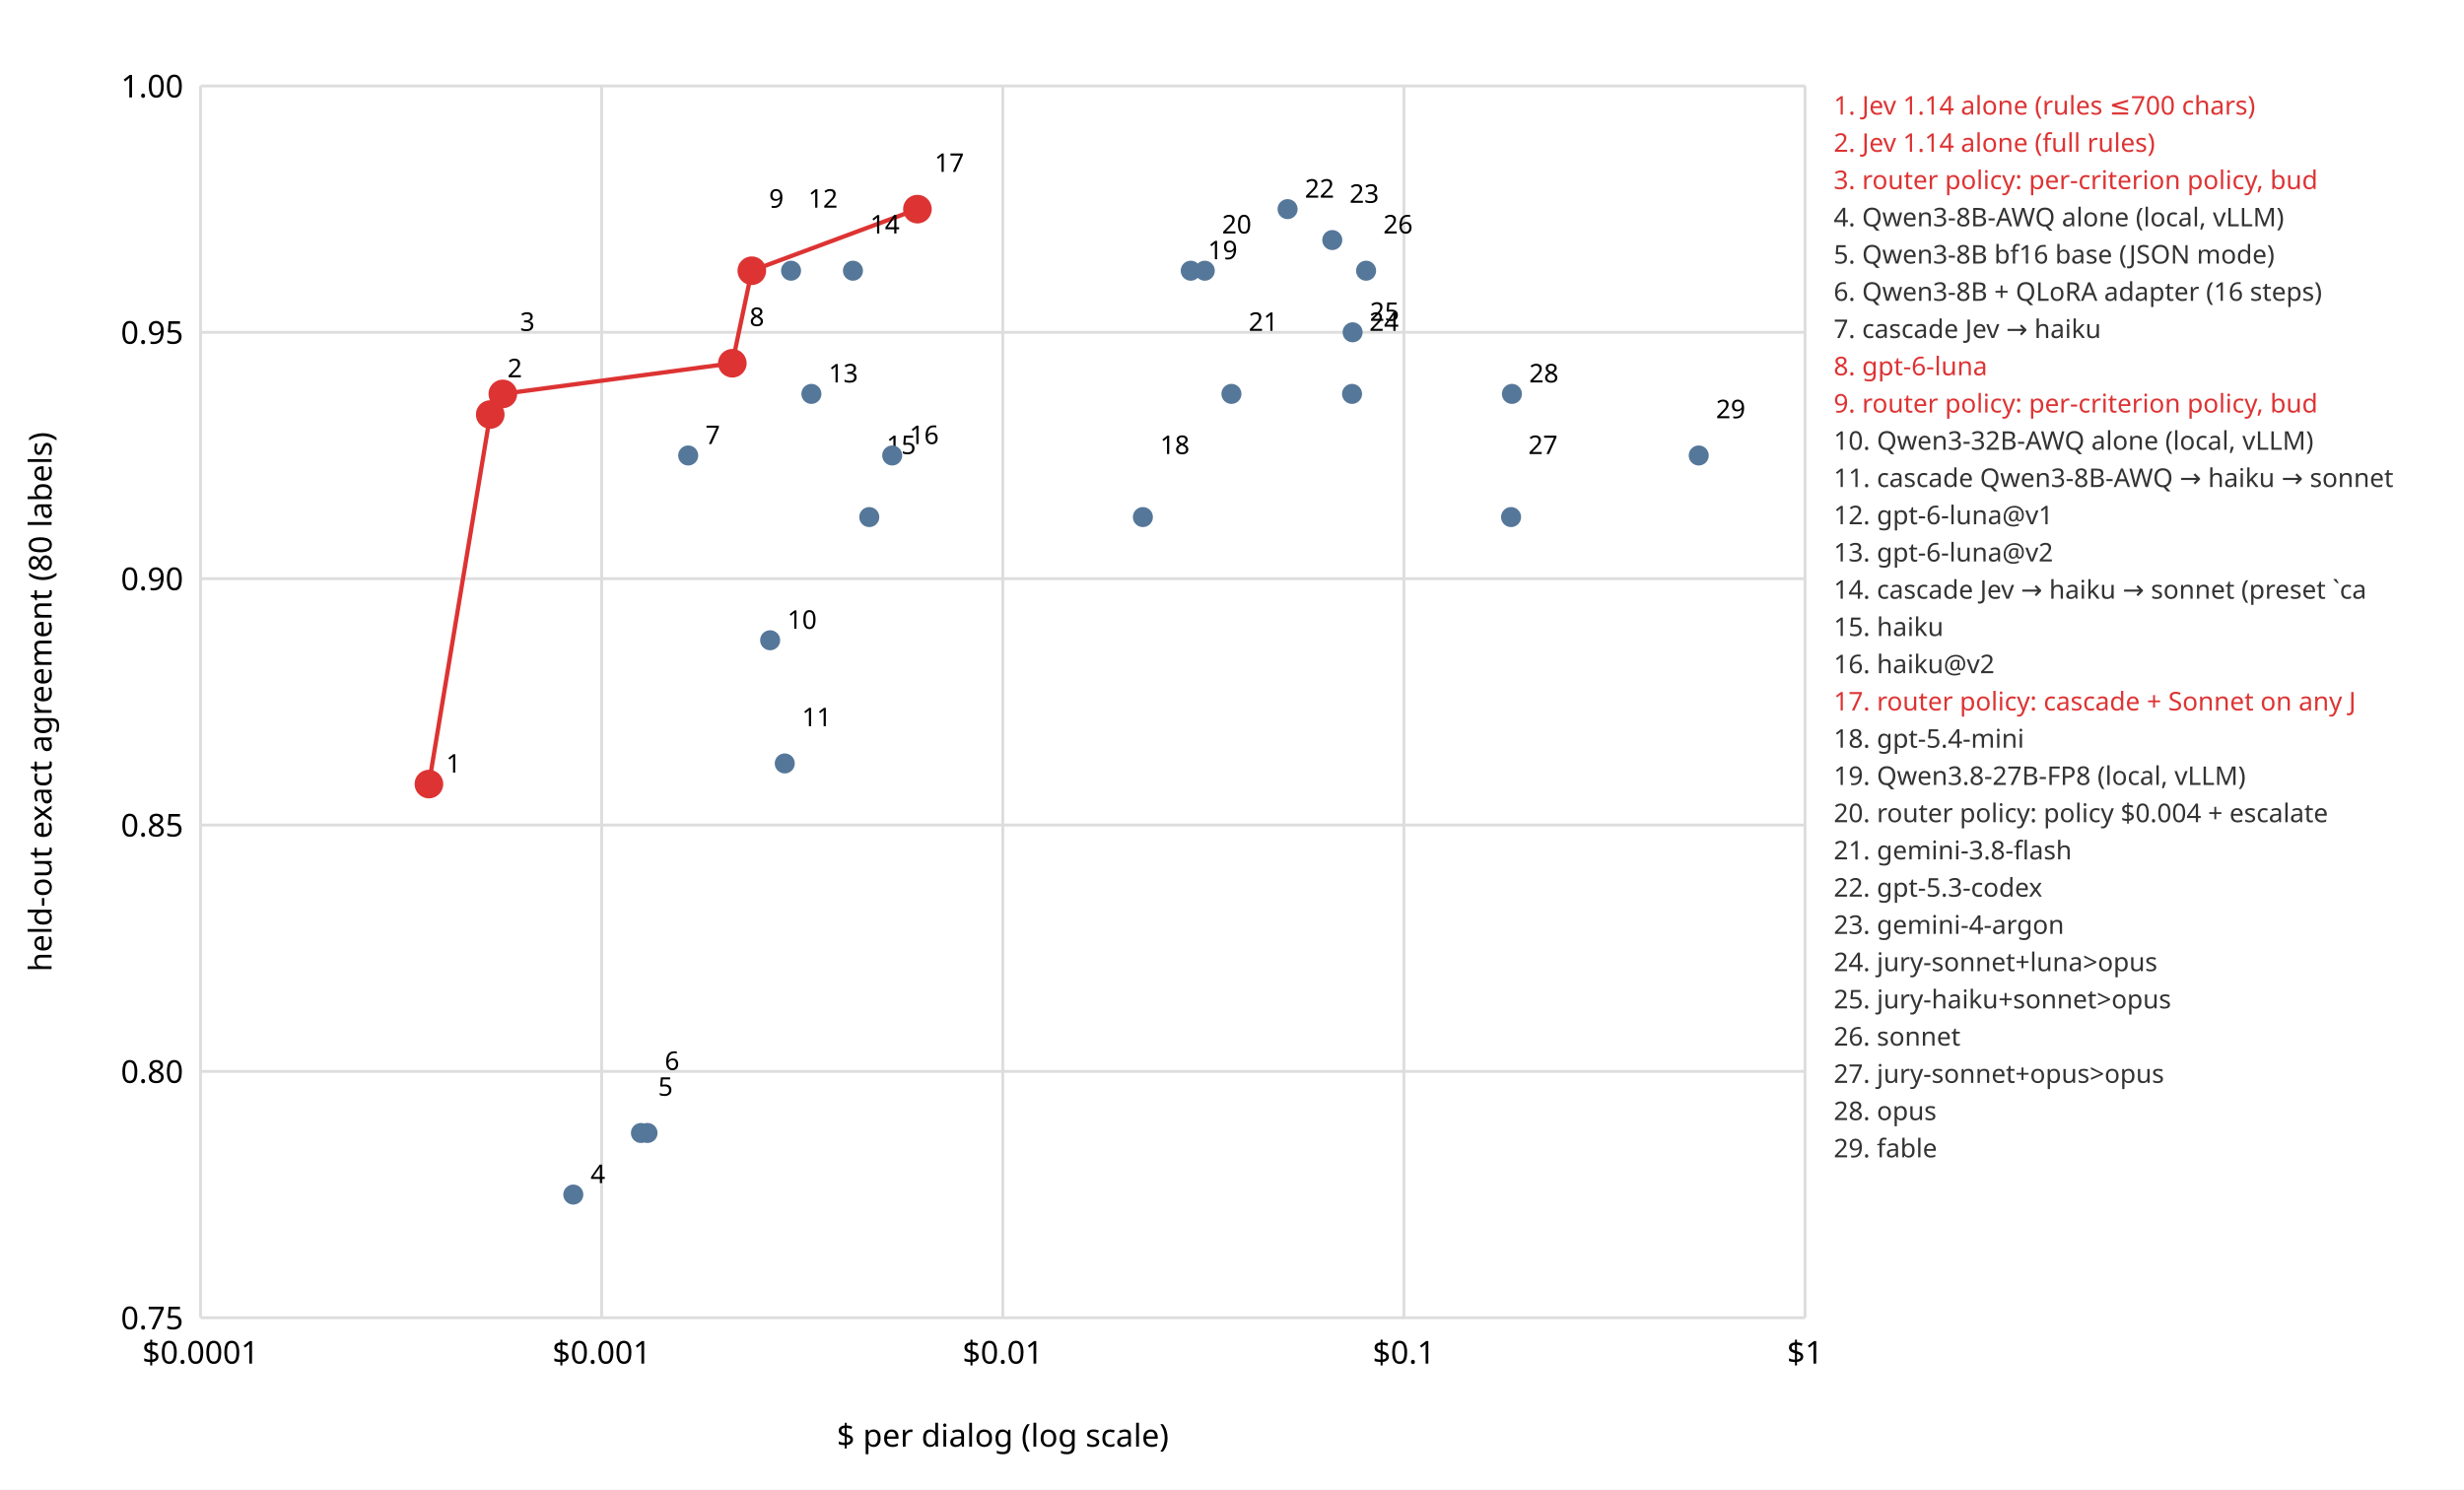
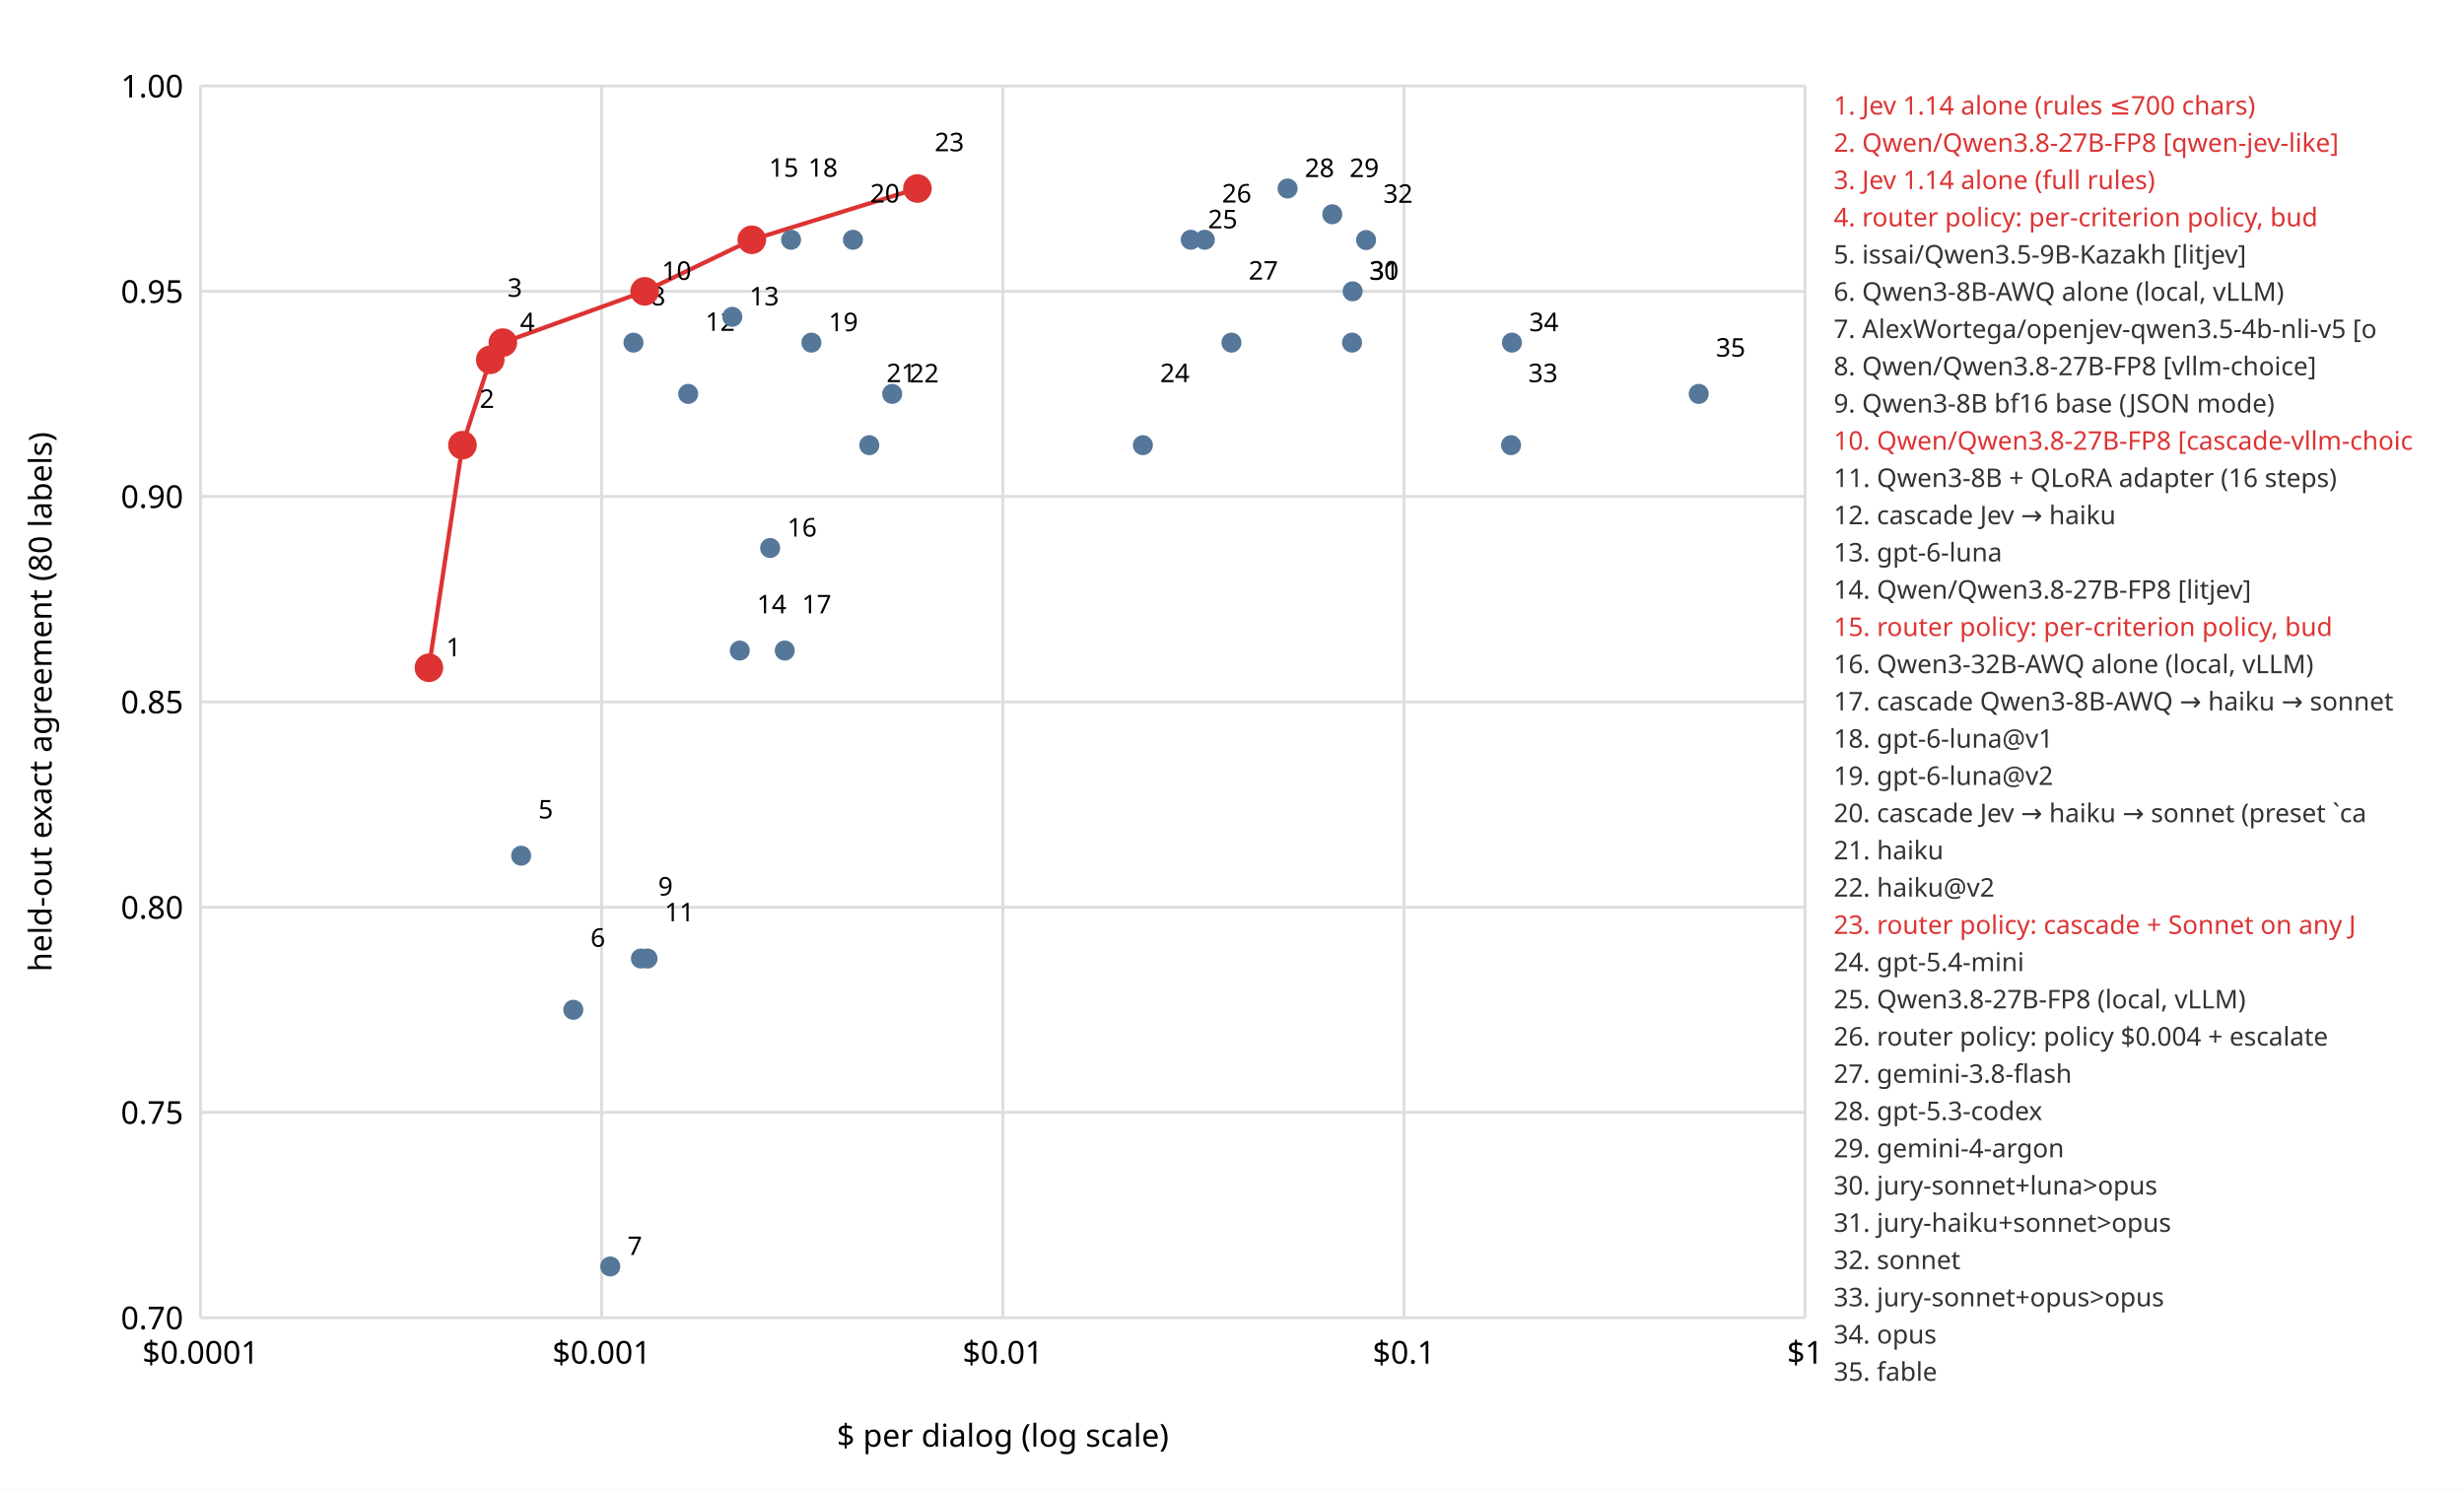
<svg xmlns="http://www.w3.org/2000/svg" width="860" height="520" font-family="sans-serif" font-size="11">
  <rect width="860" height="520" fill="white" />
  <line x1="70.0" y1="30" x2="70.0" y2="460" stroke="#ddd" />
  <text x="70.0" y="476" text-anchor="middle">$0.0001</text>
  <line x1="210.0" y1="30" x2="210.0" y2="460" stroke="#ddd" />
  <text x="210.0" y="476" text-anchor="middle">$0.001</text>
  <line x1="350.0" y1="30" x2="350.0" y2="460" stroke="#ddd" />
  <text x="350.0" y="476" text-anchor="middle">$0.01</text>
  <line x1="490.0" y1="30" x2="490.0" y2="460" stroke="#ddd" />
  <text x="490.0" y="476" text-anchor="middle">$0.1</text>
  <line x1="630.0" y1="30" x2="630.0" y2="460" stroke="#ddd" />
  <text x="630.0" y="476" text-anchor="middle">$1</text>
  <line x1="70" y1="460.0" x2="630" y2="460.0" stroke="#ddd" />
-   <text x="64" y="464.0" text-anchor="end">0.75</text>
-   <line x1="70" y1="374.0" x2="630" y2="374.0" stroke="#ddd" />
-   <text x="64" y="378.0" text-anchor="end">0.80</text>
-   <line x1="70" y1="288.0" x2="630" y2="288.0" stroke="#ddd" />
-   <text x="64" y="292.0" text-anchor="end">0.85</text>
-   <line x1="70" y1="202.0" x2="630" y2="202.0" stroke="#ddd" />
-   <text x="64" y="206.0" text-anchor="end">0.90</text>
-   <line x1="70" y1="116.0" x2="630" y2="116.0" stroke="#ddd" />
-   <text x="64" y="120.0" text-anchor="end">0.95</text>
+   <text x="64" y="464.0" text-anchor="end">0.70</text>
+   <line x1="70" y1="388.3" x2="630" y2="388.3" stroke="#ddd" />
+   <text x="64" y="392.3" text-anchor="end">0.75</text>
+   <line x1="70" y1="316.7" x2="630" y2="316.7" stroke="#ddd" />
+   <text x="64" y="320.7" text-anchor="end">0.80</text>
+   <line x1="70" y1="245.0" x2="630" y2="245.0" stroke="#ddd" />
+   <text x="64" y="249.0" text-anchor="end">0.85</text>
+   <line x1="70" y1="173.3" x2="630" y2="173.3" stroke="#ddd" />
+   <text x="64" y="177.3" text-anchor="end">0.90</text>
+   <line x1="70" y1="101.7" x2="630" y2="101.7" stroke="#ddd" />
+   <text x="64" y="105.7" text-anchor="end">0.95</text>
  <line x1="70" y1="30.0" x2="630" y2="30.0" stroke="#ddd" />
  <text x="64" y="34.0" text-anchor="end">1.00</text>
  <text x="350.0" y="505" text-anchor="middle">$ per dialog (log scale)</text>
  <text x="18" y="245.0" transform="rotate(-90 18 245.0)" text-anchor="middle">held-out exact agreement (80 labels)</text>
-   <polyline fill="none" stroke="#d33" stroke-width="1.5" points="149.7,273.7 171.1,144.7 175.5,137.5 255.6,126.8 262.4,94.5 320.2,73.0" />
-   <circle cx="149.7" cy="273.7" r="5" fill="#d33" />
-   <text x="155.7" y="269.7" font-size="9">1</text>
-   <circle cx="171.1" cy="144.7" r="5" fill="#d33" />
-   <text x="177.1" y="131.7" font-size="9">2</text>
-   <circle cx="175.5" cy="137.5" r="5" fill="#d33" />
-   <text x="181.5" y="115.5" font-size="9">3</text>
-   <circle cx="200.1" cy="417.0" r="3.5" fill="#579" />
-   <text x="206.1" y="413.0" font-size="9">4</text>
-   <circle cx="223.7" cy="395.5" r="3.5" fill="#579" />
-   <text x="229.7" y="382.5" font-size="9">5</text>
-   <circle cx="226.0" cy="395.5" r="3.5" fill="#579" />
-   <text x="232.0" y="373.5" font-size="9">6</text>
-   <circle cx="240.2" cy="159.0" r="3.5" fill="#579" />
-   <text x="246.2" y="155.0" font-size="9">7</text>
-   <circle cx="255.6" cy="126.8" r="5" fill="#d33" />
-   <text x="261.6" y="113.8" font-size="9">8</text>
-   <circle cx="262.4" cy="94.5" r="5" fill="#d33" />
-   <text x="268.4" y="72.5" font-size="9">9</text>
-   <circle cx="268.8" cy="223.5" r="3.5" fill="#579" />
-   <text x="274.8" y="219.5" font-size="9">10</text>
-   <circle cx="273.9" cy="266.5" r="3.5" fill="#579" />
-   <text x="279.9" y="253.5" font-size="9">11</text>
-   <circle cx="276.1" cy="94.5" r="3.5" fill="#579" />
-   <text x="282.1" y="72.5" font-size="9">12</text>
-   <circle cx="283.2" cy="137.5" r="3.5" fill="#579" />
-   <text x="289.2" y="133.5" font-size="9">13</text>
-   <circle cx="297.7" cy="94.5" r="3.5" fill="#579" />
-   <text x="303.7" y="81.5" font-size="9">14</text>
-   <circle cx="303.4" cy="180.5" r="3.5" fill="#579" />
-   <text x="309.4" y="158.5" font-size="9">15</text>
-   <circle cx="311.4" cy="159.0" r="3.5" fill="#579" />
-   <text x="317.4" y="155.0" font-size="9">16</text>
-   <circle cx="320.2" cy="73.0" r="5" fill="#d33" />
-   <text x="326.2" y="60.0" font-size="9">17</text>
-   <circle cx="398.9" cy="180.5" r="3.5" fill="#579" />
-   <text x="404.9" y="158.5" font-size="9">18</text>
-   <circle cx="415.6" cy="94.5" r="3.5" fill="#579" />
-   <text x="421.6" y="90.5" font-size="9">19</text>
-   <circle cx="420.5" cy="94.5" r="3.5" fill="#579" />
-   <text x="426.5" y="81.5" font-size="9">20</text>
-   <circle cx="429.8" cy="137.5" r="3.5" fill="#579" />
-   <text x="435.8" y="115.5" font-size="9">21</text>
-   <circle cx="449.4" cy="73.0" r="3.5" fill="#579" />
-   <text x="455.4" y="69.0" font-size="9">22</text>
-   <circle cx="465.0" cy="83.8" r="3.5" fill="#579" />
-   <text x="471.0" y="70.8" font-size="9">23</text>
-   <circle cx="471.9" cy="137.5" r="3.5" fill="#579" />
-   <text x="477.9" y="115.5" font-size="9">24</text>
-   <circle cx="472.1" cy="116.0" r="3.5" fill="#579" />
-   <text x="478.1" y="112.0" font-size="9">25</text>
-   <circle cx="476.8" cy="94.5" r="3.5" fill="#579" />
-   <text x="482.8" y="81.5" font-size="9">26</text>
-   <circle cx="527.4" cy="180.5" r="3.5" fill="#579" />
-   <text x="533.4" y="158.5" font-size="9">27</text>
-   <circle cx="527.7" cy="137.5" r="3.5" fill="#579" />
-   <text x="533.7" y="133.5" font-size="9">28</text>
-   <circle cx="592.9" cy="159.0" r="3.5" fill="#579" />
-   <text x="598.9" y="146.0" font-size="9">29</text>
+   <polyline fill="none" stroke="#d33" stroke-width="1.5" points="149.7,233.1 161.4,155.4 171.1,125.6 175.5,119.6 225.0,101.7 262.4,83.7 320.2,65.8" />
+   <circle cx="149.7" cy="233.1" r="5" fill="#d33" />
+   <text x="155.7" y="229.1" font-size="9">1</text>
+   <circle cx="161.4" cy="155.4" r="5" fill="#d33" />
+   <text x="167.4" y="142.4" font-size="9">2</text>
+   <circle cx="171.1" cy="125.6" r="5" fill="#d33" />
+   <text x="177.1" y="103.6" font-size="9">3</text>
+   <circle cx="175.5" cy="119.6" r="5" fill="#d33" />
+   <text x="181.5" y="115.6" font-size="9">4</text>
+   <circle cx="181.9" cy="298.7" r="3.5" fill="#579" />
+   <text x="187.9" y="285.7" font-size="9">5</text>
+   <circle cx="200.1" cy="352.5" r="3.5" fill="#579" />
+   <text x="206.1" y="330.5" font-size="9">6</text>
+   <circle cx="213.0" cy="442.1" r="3.5" fill="#579" />
+   <text x="219.0" y="438.1" font-size="9">7</text>
+   <circle cx="221.1" cy="119.6" r="3.5" fill="#579" />
+   <text x="227.1" y="106.6" font-size="9">8</text>
+   <circle cx="223.7" cy="334.6" r="3.5" fill="#579" />
+   <text x="229.7" y="312.6" font-size="9">9</text>
+   <circle cx="225.0" cy="101.7" r="5" fill="#d33" />
+   <text x="231.0" y="97.7" font-size="9">10</text>
+   <circle cx="226.0" cy="334.6" r="3.5" fill="#579" />
+   <text x="232.0" y="321.6" font-size="9">11</text>
+   <circle cx="240.2" cy="137.5" r="3.5" fill="#579" />
+   <text x="246.2" y="115.5" font-size="9">12</text>
+   <circle cx="255.6" cy="110.6" r="3.5" fill="#579" />
+   <text x="261.6" y="106.6" font-size="9">13</text>
+   <circle cx="258.2" cy="227.1" r="3.5" fill="#579" />
+   <text x="264.2" y="214.1" font-size="9">14</text>
+   <circle cx="262.4" cy="83.7" r="5" fill="#d33" />
+   <text x="268.4" y="61.7" font-size="9">15</text>
+   <circle cx="268.8" cy="191.3" r="3.5" fill="#579" />
+   <text x="274.8" y="187.3" font-size="9">16</text>
+   <circle cx="273.9" cy="227.1" r="3.5" fill="#579" />
+   <text x="279.9" y="214.1" font-size="9">17</text>
+   <circle cx="276.1" cy="83.7" r="3.5" fill="#579" />
+   <text x="282.1" y="61.7" font-size="9">18</text>
+   <circle cx="283.2" cy="119.6" r="3.5" fill="#579" />
+   <text x="289.2" y="115.6" font-size="9">19</text>
+   <circle cx="297.7" cy="83.7" r="3.5" fill="#579" />
+   <text x="303.7" y="70.7" font-size="9">20</text>
+   <circle cx="303.4" cy="155.4" r="3.5" fill="#579" />
+   <text x="309.4" y="133.4" font-size="9">21</text>
+   <circle cx="311.4" cy="137.5" r="3.5" fill="#579" />
+   <text x="317.4" y="133.5" font-size="9">22</text>
+   <circle cx="320.2" cy="65.8" r="5" fill="#d33" />
+   <text x="326.2" y="52.8" font-size="9">23</text>
+   <circle cx="398.9" cy="155.4" r="3.5" fill="#579" />
+   <text x="404.9" y="133.4" font-size="9">24</text>
+   <circle cx="415.6" cy="83.7" r="3.5" fill="#579" />
+   <text x="421.6" y="79.7" font-size="9">25</text>
+   <circle cx="420.5" cy="83.7" r="3.5" fill="#579" />
+   <text x="426.5" y="70.7" font-size="9">26</text>
+   <circle cx="429.8" cy="119.6" r="3.5" fill="#579" />
+   <text x="435.8" y="97.6" font-size="9">27</text>
+   <circle cx="449.4" cy="65.8" r="3.5" fill="#579" />
+   <text x="455.4" y="61.8" font-size="9">28</text>
+   <circle cx="465.0" cy="74.8" r="3.5" fill="#579" />
+   <text x="471.0" y="61.8" font-size="9">29</text>
+   <circle cx="471.9" cy="119.6" r="3.5" fill="#579" />
+   <text x="477.9" y="97.6" font-size="9">30</text>
+   <circle cx="472.1" cy="101.7" r="3.5" fill="#579" />
+   <text x="478.1" y="97.7" font-size="9">31</text>
+   <circle cx="476.8" cy="83.8" r="3.5" fill="#579" />
+   <text x="482.8" y="70.8" font-size="9">32</text>
+   <circle cx="527.4" cy="155.4" r="3.5" fill="#579" />
+   <text x="533.4" y="133.4" font-size="9">33</text>
+   <circle cx="527.7" cy="119.6" r="3.5" fill="#579" />
+   <text x="533.7" y="115.6" font-size="9">34</text>
+   <circle cx="592.9" cy="137.5" r="3.5" fill="#579" />
+   <text x="598.9" y="124.5" font-size="9">35</text>
  <text x="640" y="40" font-size="9" fill="#d33">1. Jev 1.14 alone (rules ≤700 chars)</text>
-   <text x="640" y="53" font-size="9" fill="#d33">2. Jev 1.14 alone (full rules)</text>
-   <text x="640" y="66" font-size="9" fill="#d33">3. router policy: per-criterion policy, bud</text>
-   <text x="640" y="79" font-size="9" fill="#333">4. Qwen3-8B-AWQ alone (local, vLLM)</text>
-   <text x="640" y="92" font-size="9" fill="#333">5. Qwen3-8B bf16 base (JSON mode)</text>
-   <text x="640" y="105" font-size="9" fill="#333">6. Qwen3-8B + QLoRA adapter (16 steps)</text>
-   <text x="640" y="118" font-size="9" fill="#333">7. cascade Jev → haiku</text>
-   <text x="640" y="131" font-size="9" fill="#d33">8. gpt-6-luna</text>
-   <text x="640" y="144" font-size="9" fill="#d33">9. router policy: per-criterion policy, bud</text>
-   <text x="640" y="157" font-size="9" fill="#333">10. Qwen3-32B-AWQ alone (local, vLLM)</text>
-   <text x="640" y="170" font-size="9" fill="#333">11. cascade Qwen3-8B-AWQ → haiku → sonnet</text>
-   <text x="640" y="183" font-size="9" fill="#333">12. gpt-6-luna@v1</text>
-   <text x="640" y="196" font-size="9" fill="#333">13. gpt-6-luna@v2</text>
-   <text x="640" y="209" font-size="9" fill="#333">14. cascade Jev → haiku → sonnet (preset `ca</text>
-   <text x="640" y="222" font-size="9" fill="#333">15. haiku</text>
-   <text x="640" y="235" font-size="9" fill="#333">16. haiku@v2</text>
-   <text x="640" y="248" font-size="9" fill="#d33">17. router policy: cascade + Sonnet on any J</text>
-   <text x="640" y="261" font-size="9" fill="#333">18. gpt-5.4-mini</text>
-   <text x="640" y="274" font-size="9" fill="#333">19. Qwen3.8-27B-FP8 (local, vLLM)</text>
-   <text x="640" y="287" font-size="9" fill="#333">20. router policy: policy $0.004 + escalate </text>
-   <text x="640" y="300" font-size="9" fill="#333">21. gemini-3.8-flash</text>
-   <text x="640" y="313" font-size="9" fill="#333">22. gpt-5.3-codex</text>
-   <text x="640" y="326" font-size="9" fill="#333">23. gemini-4-argon</text>
-   <text x="640" y="339" font-size="9" fill="#333">24. jury-sonnet+luna&gt;opus</text>
-   <text x="640" y="352" font-size="9" fill="#333">25. jury-haiku+sonnet&gt;opus</text>
-   <text x="640" y="365" font-size="9" fill="#333">26. sonnet</text>
-   <text x="640" y="378" font-size="9" fill="#333">27. jury-sonnet+opus&gt;opus</text>
-   <text x="640" y="391" font-size="9" fill="#333">28. opus</text>
-   <text x="640" y="404" font-size="9" fill="#333">29. fable</text>
+   <text x="640" y="53" font-size="9" fill="#d33">2. Qwen/Qwen3.8-27B-FP8 [qwen-jev-like]</text>
+   <text x="640" y="66" font-size="9" fill="#d33">3. Jev 1.14 alone (full rules)</text>
+   <text x="640" y="79" font-size="9" fill="#d33">4. router policy: per-criterion policy, bud</text>
+   <text x="640" y="92" font-size="9" fill="#333">5. issai/Qwen3.5-9B-Kazakh [litjev]</text>
+   <text x="640" y="105" font-size="9" fill="#333">6. Qwen3-8B-AWQ alone (local, vLLM)</text>
+   <text x="640" y="118" font-size="9" fill="#333">7. AlexWortega/openjev-qwen3.5-4b-nli-v5 [o</text>
+   <text x="640" y="131" font-size="9" fill="#333">8. Qwen/Qwen3.8-27B-FP8 [vllm-choice]</text>
+   <text x="640" y="144" font-size="9" fill="#333">9. Qwen3-8B bf16 base (JSON mode)</text>
+   <text x="640" y="157" font-size="9" fill="#d33">10. Qwen/Qwen3.8-27B-FP8 [cascade-vllm-choic</text>
+   <text x="640" y="170" font-size="9" fill="#333">11. Qwen3-8B + QLoRA adapter (16 steps)</text>
+   <text x="640" y="183" font-size="9" fill="#333">12. cascade Jev → haiku</text>
+   <text x="640" y="196" font-size="9" fill="#333">13. gpt-6-luna</text>
+   <text x="640" y="209" font-size="9" fill="#333">14. Qwen/Qwen3.8-27B-FP8 [litjev]</text>
+   <text x="640" y="222" font-size="9" fill="#d33">15. router policy: per-criterion policy, bud</text>
+   <text x="640" y="235" font-size="9" fill="#333">16. Qwen3-32B-AWQ alone (local, vLLM)</text>
+   <text x="640" y="248" font-size="9" fill="#333">17. cascade Qwen3-8B-AWQ → haiku → sonnet</text>
+   <text x="640" y="261" font-size="9" fill="#333">18. gpt-6-luna@v1</text>
+   <text x="640" y="274" font-size="9" fill="#333">19. gpt-6-luna@v2</text>
+   <text x="640" y="287" font-size="9" fill="#333">20. cascade Jev → haiku → sonnet (preset `ca</text>
+   <text x="640" y="300" font-size="9" fill="#333">21. haiku</text>
+   <text x="640" y="313" font-size="9" fill="#333">22. haiku@v2</text>
+   <text x="640" y="326" font-size="9" fill="#d33">23. router policy: cascade + Sonnet on any J</text>
+   <text x="640" y="339" font-size="9" fill="#333">24. gpt-5.4-mini</text>
+   <text x="640" y="352" font-size="9" fill="#333">25. Qwen3.8-27B-FP8 (local, vLLM)</text>
+   <text x="640" y="365" font-size="9" fill="#333">26. router policy: policy $0.004 + escalate </text>
+   <text x="640" y="378" font-size="9" fill="#333">27. gemini-3.8-flash</text>
+   <text x="640" y="391" font-size="9" fill="#333">28. gpt-5.3-codex</text>
+   <text x="640" y="404" font-size="9" fill="#333">29. gemini-4-argon</text>
+   <text x="640" y="417" font-size="9" fill="#333">30. jury-sonnet+luna&gt;opus</text>
+   <text x="640" y="430" font-size="9" fill="#333">31. jury-haiku+sonnet&gt;opus</text>
+   <text x="640" y="443" font-size="9" fill="#333">32. sonnet</text>
+   <text x="640" y="456" font-size="9" fill="#333">33. jury-sonnet+opus&gt;opus</text>
+   <text x="640" y="469" font-size="9" fill="#333">34. opus</text>
+   <text x="640" y="482" font-size="9" fill="#333">35. fable</text>
</svg>
